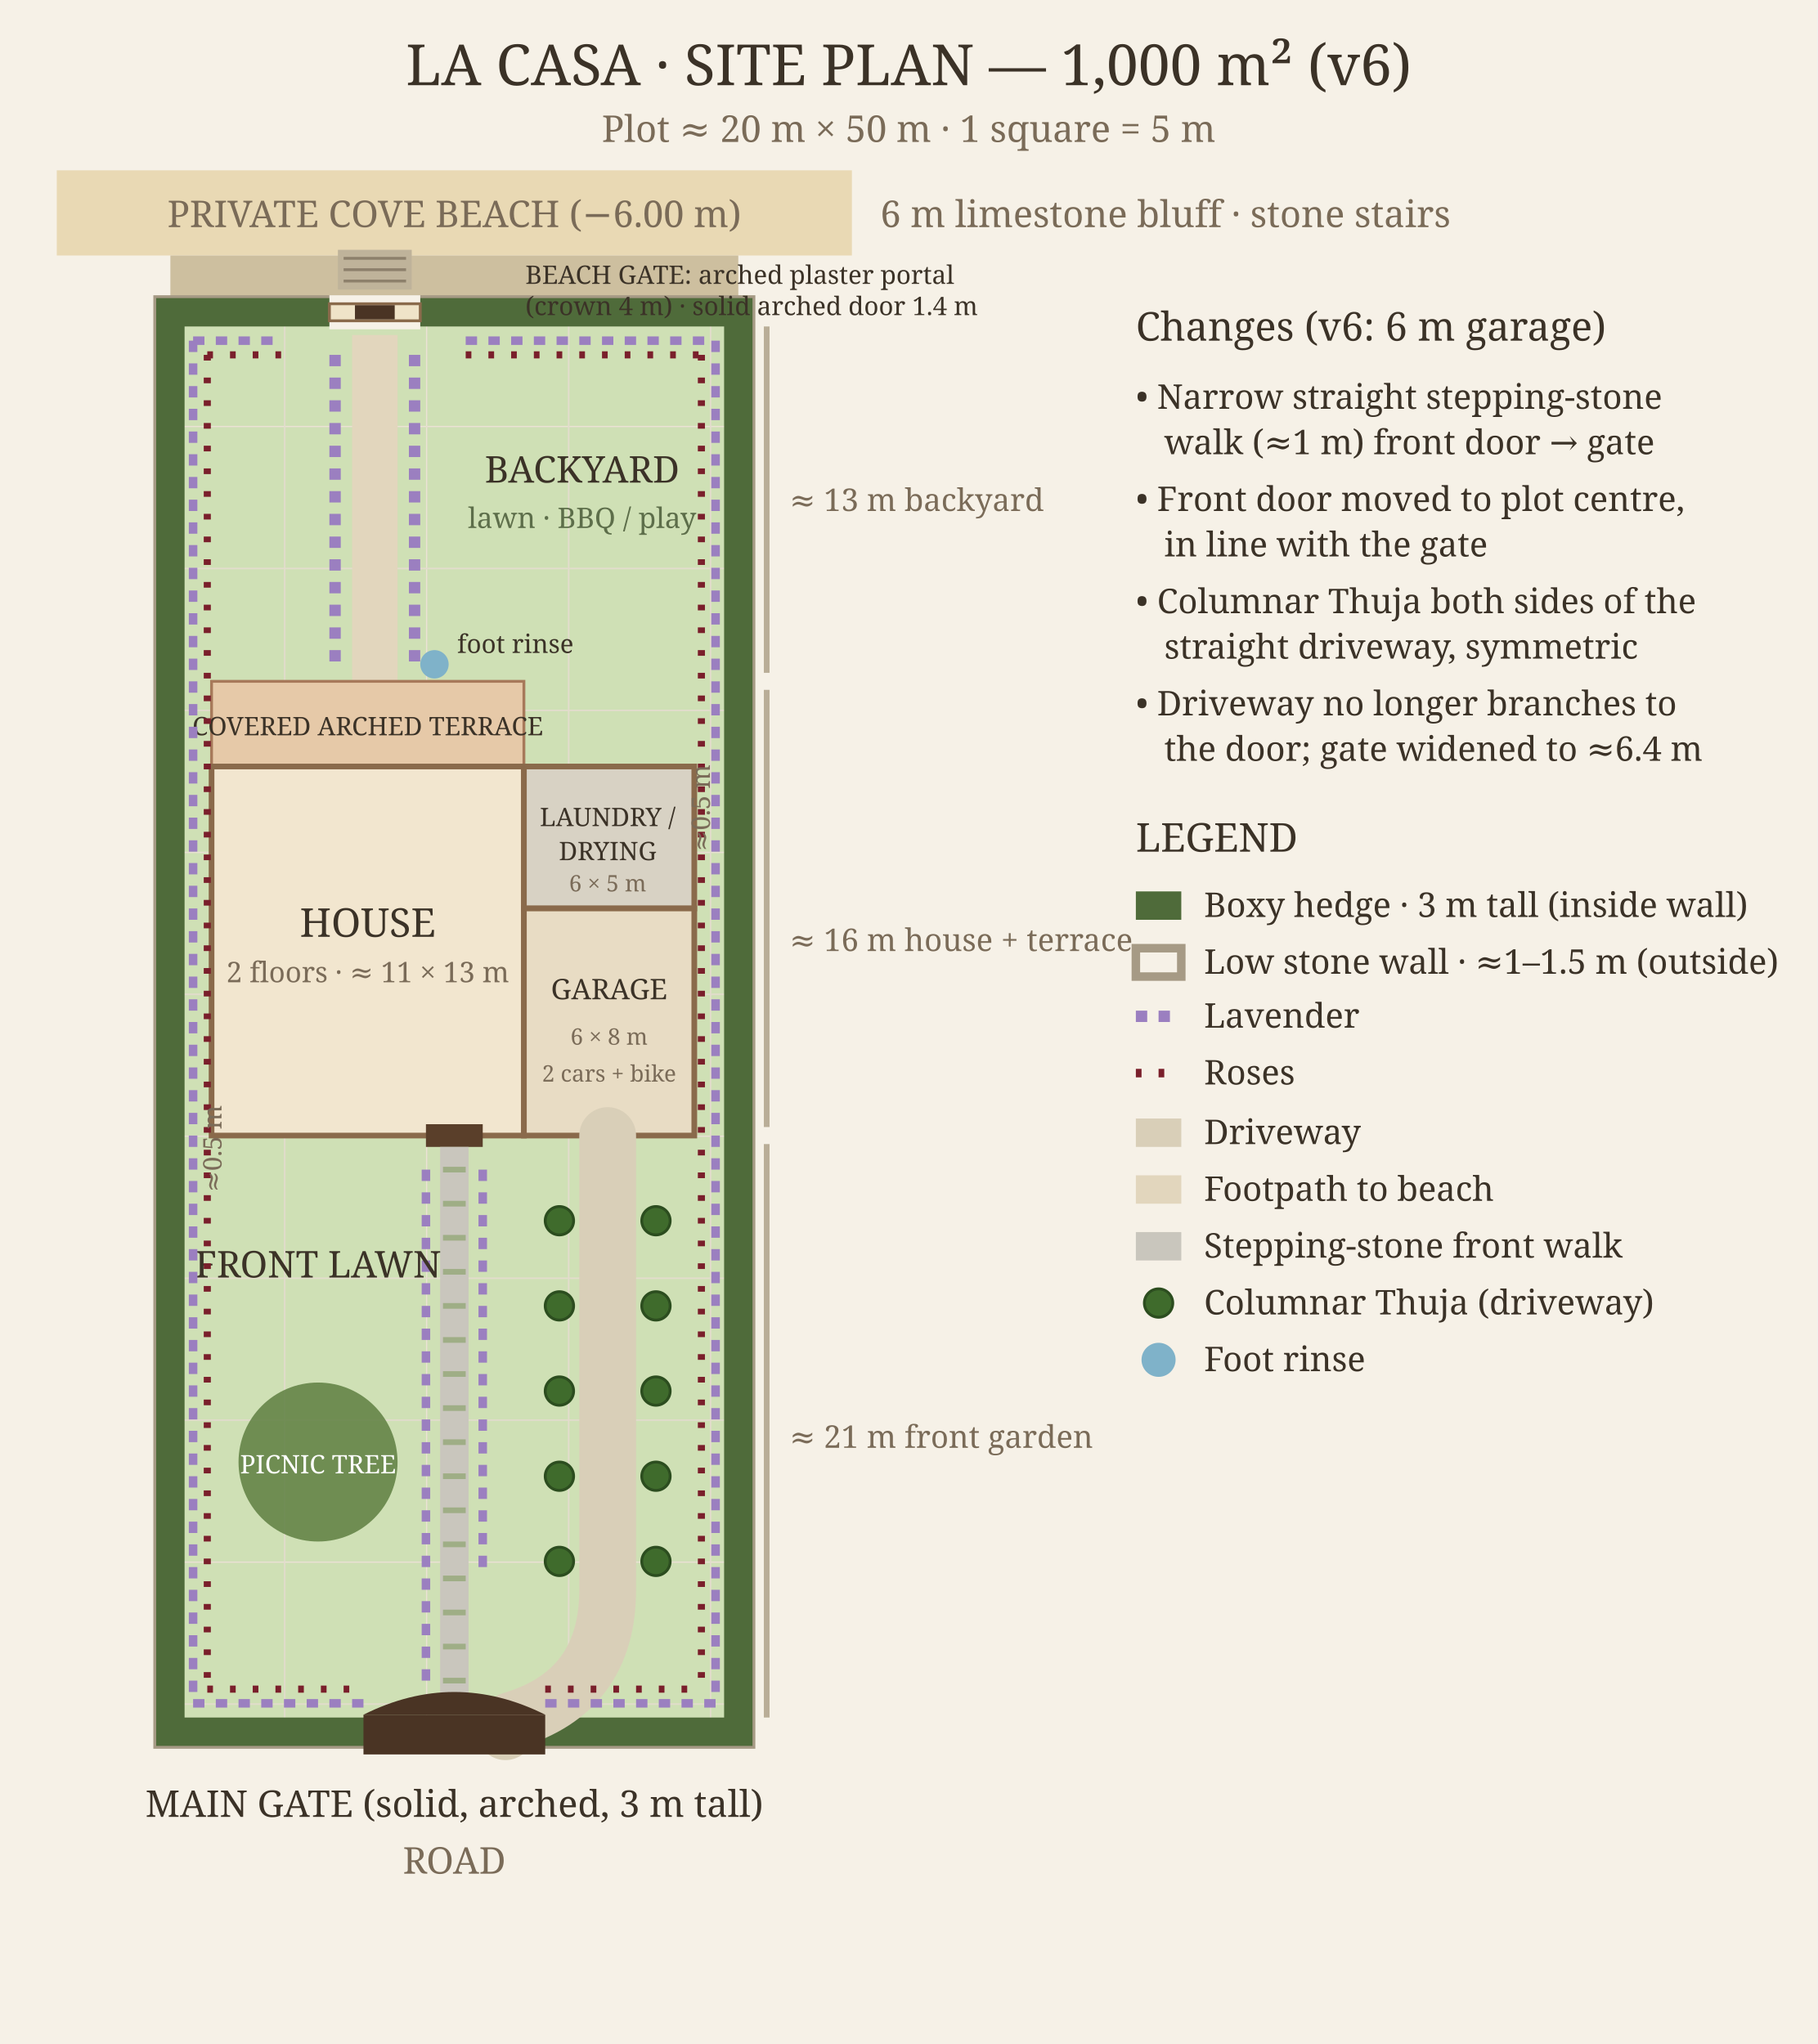
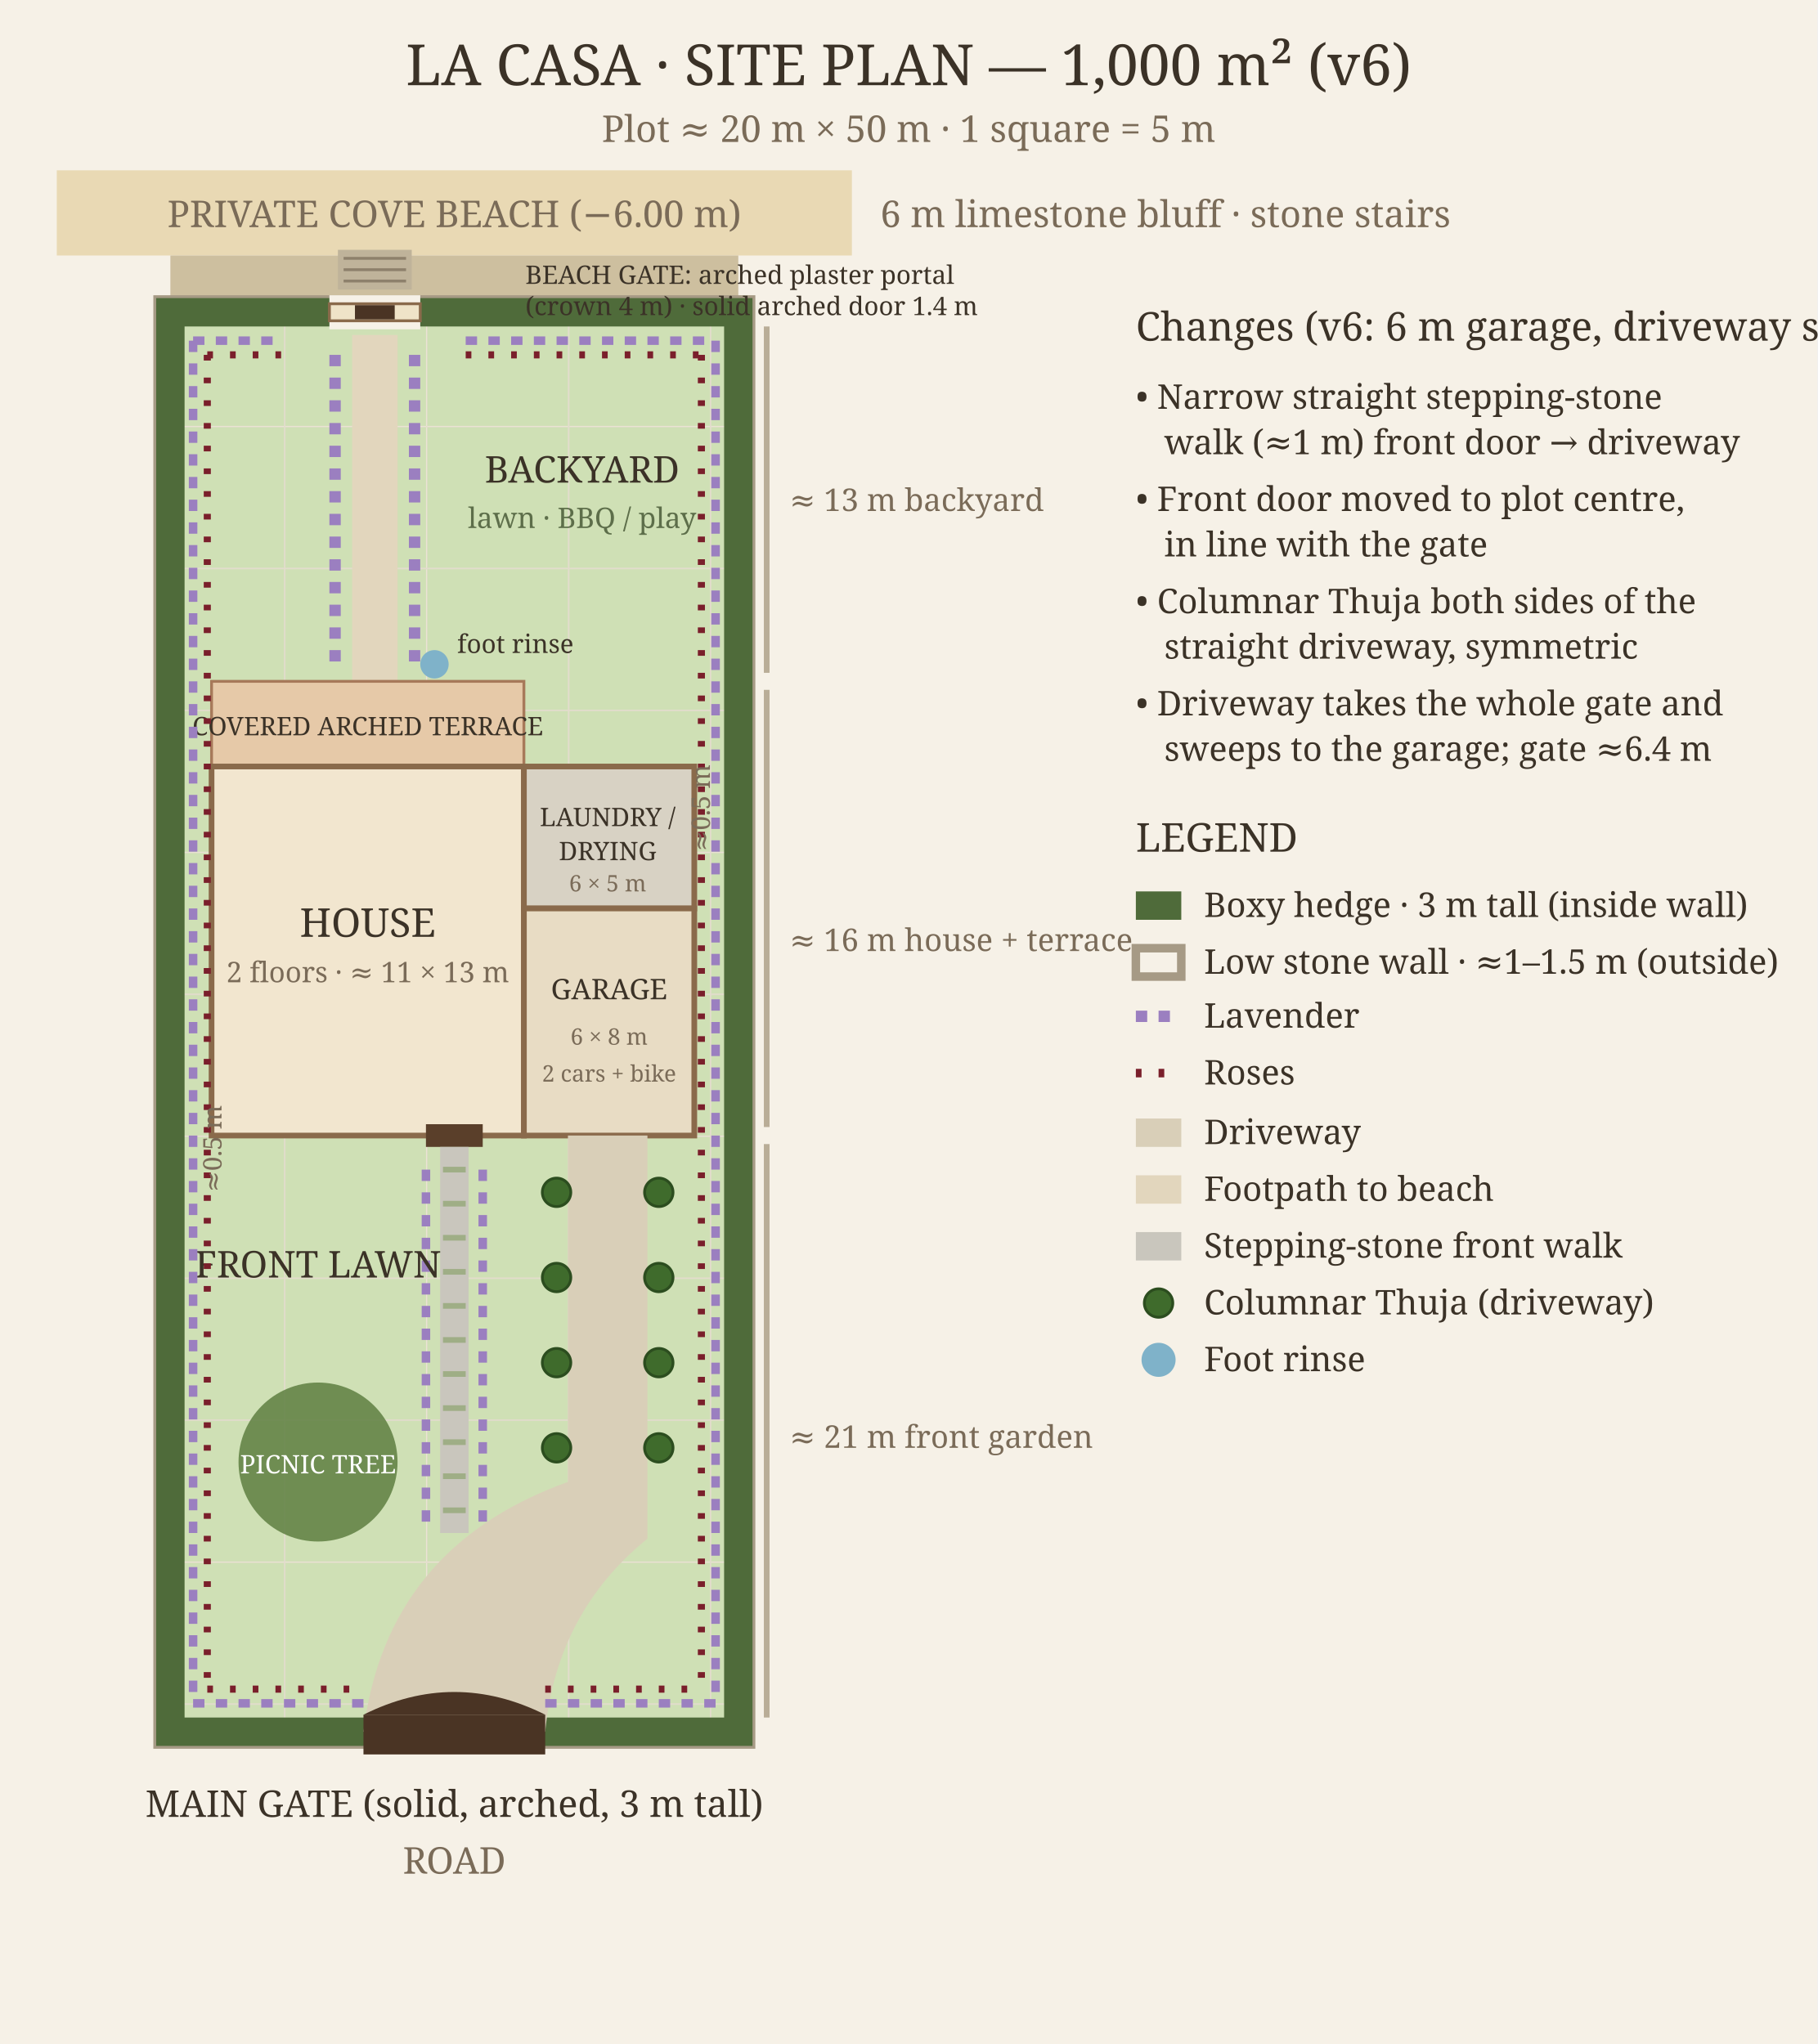
<svg xmlns="http://www.w3.org/2000/svg" viewBox="0 0 640 720" font-family="Georgia, serif" font-size="13">
  <rect width="640" height="720" fill="#f6f1e7" />
  <text x="320" y="30" text-anchor="middle" font-size="20" fill="#3b3227">LA CASA · SITE PLAN — 1,000 m² (v6)</text>
  <text x="320" y="50" text-anchor="middle" fill="#7a6b58">Plot ≈ 20 m × 50 m · 1 square = 5 m</text>
  <rect x="20" y="60" width="280" height="30" fill="#e9d9b4" />
  <text x="160" y="80" text-anchor="middle" fill="#7a6b58">PRIVATE COVE BEACH (−6.00 m)</text>
  <rect x="60" y="90" width="200" height="20" fill="#cdbf9f" />
  <text x="310" y="80" fill="#7a6b58">6 m limestone bluff · stone stairs</text>
  <defs>
    <pattern id="g" width="50" height="50" patternUnits="userSpaceOnUse">
      <path d="M50 0H0V50" fill="none" stroke="#e3dccd" stroke-width="1" />
    </pattern>
  </defs>
  <rect x="60" y="110" width="200" height="500" fill="#cfe0b5" />
  <rect x="60" y="110" width="200" height="500" fill="url(#g)" />
  <rect x="56" y="106" width="208" height="508" fill="none" stroke="#a69a85" stroke-width="4" />
  <rect x="60" y="110" width="200" height="500" fill="none" stroke="#4f6b3a" stroke-width="10" />
  <rect x="119" y="88" width="26" height="14" fill="#bfb39a" />
  <path d="M121 91h22M121 95h22M121 99h22" stroke="#8d806b" />
  <rect x="116" y="104" width="32" height="12" fill="#f6f1e7" />
  <rect x="116" y="107" width="32" height="6" fill="#efe3c8" stroke="#8a6a4b" stroke-width="1" />
  <rect x="125" y="107.5" width="14" height="5" fill="#4a3424" />
  <text x="185" y="100" font-size="9" fill="#3b3227">BEACH GATE: arched plaster portal</text>
  <text x="185" y="111" font-size="9" fill="#3b3227">(crown 4 m) · solid arched door 1.4 m</text>
  <text x="205" y="170" text-anchor="middle" fill="#3b3227">BACKYARD</text>
  <text x="205" y="186" text-anchor="middle" fill="#5d6e4a" font-size="10">lawn · BBQ / play</text>
  <rect x="124" y="118" width="16" height="122" fill="#e2d6bd" />
  <path d="M118 125V235M146 125V235" stroke="#9b7fc0" stroke-width="4" stroke-dasharray="4 4" />
  <rect x="74.5" y="240" width="110" height="30" fill="#e6c9a8" stroke="#a7795a" />
  <text x="129.5" y="259" text-anchor="middle" font-size="9" fill="#3b3227">COVERED ARCHED TERRACE</text>
  <circle cx="153" cy="234" r="5" fill="#7fb2c9" />
  <text x="161" y="230" font-size="9" fill="#3b3227">foot rinse</text>
  <rect x="74.5" y="270" width="110" height="130" fill="#f2e6cf" stroke="#8a6a4b" stroke-width="2" />
  <text x="129.5" y="330" text-anchor="middle" font-size="14" fill="#3b3227">HOUSE</text>
  <text x="129.5" y="346" text-anchor="middle" font-size="10" fill="#7a6b58">2 floors · ≈ 11 × 13 m</text>
  <rect x="184.5" y="270" width="60" height="50" fill="#d8d2c4" stroke="#8a6a4b" stroke-width="2" />
  <text x="214" y="291" text-anchor="middle" font-size="9" fill="#3b3227">LAUNDRY /</text>
  <text x="214" y="303" text-anchor="middle" font-size="9" fill="#3b3227">DRYING</text>
  <text x="214" y="314" text-anchor="middle" font-size="8" fill="#7a6b58">6 × 5 m</text>
  <rect x="184.5" y="320" width="60" height="80" fill="#e8dcc4" stroke="#8a6a4b" stroke-width="2" />
  <text x="214.5" y="352" text-anchor="middle" font-size="10" fill="#3b3227">GARAGE</text>
  <text x="214.5" y="368" text-anchor="middle" font-size="8" fill="#7a6b58">6 × 8 m</text>
  <text x="214.5" y="381" text-anchor="middle" font-size="8" fill="#7a6b58">2 cars + bike</text>
  <rect x="150" y="396" width="20" height="8" fill="#5a3f2a" />
-   <rect x="155" y="404" width="10" height="200" fill="#c9c6bd" />
-   <path d="M156 412h8M156 424h8M156 436h8M156 448h8M156 460h8M156 472h8M156 484h8M156 496h8M156 508h8M156 520h8M156 532h8M156 544h8M156 556h8M156 568h8M156 580h8M156 592h8" stroke="#9fae86" stroke-width="2" />
-   <path d="M150 412V596M170 412V556" stroke="#9b7fc0" stroke-width="3" stroke-dasharray="4 4" />
-   <path d="M214 400 L214 560 Q214 596 180 606 L178 610" fill="none" stroke="#d9cfb8" stroke-width="20" stroke-linejoin="round" stroke-linecap="round" />
+   <rect x="155" y="404" width="10" height="136" fill="#c9c6bd" />
+   <path d="M156 412h8M156 424h8M156 436h8M156 448h8M156 460h8M156 472h8M156 484h8M156 496h8M156 508h8M156 520h8M156 532h8" stroke="#9fae86" stroke-width="2" />
+   <path d="M150 412V538M170 412V538" stroke="#9b7fc0" stroke-width="3" stroke-dasharray="4 4" />
+   <path d="M128 610 Q136 545 200 522 L200 400 L228 400 L228 542 Q196 568 192 610 Z" fill="#d9cfb8" />
  <g fill="#3f6b2c" stroke="#2c4d1f" stroke-width="1">
-     <circle cx="197" cy="430" r="5" />
-     <circle cx="197" cy="460" r="5" />
-     <circle cx="197" cy="490" r="5" />
-     <circle cx="197" cy="520" r="5" />
-     <circle cx="197" cy="550" r="5" />
-     <circle cx="231" cy="430" r="5" />
-     <circle cx="231" cy="460" r="5" />
-     <circle cx="231" cy="490" r="5" />
-     <circle cx="231" cy="520" r="5" />
-     <circle cx="231" cy="550" r="5" />
+     <circle cx="196" cy="420" r="5" />
+     <circle cx="196" cy="450" r="5" />
+     <circle cx="196" cy="480" r="5" />
+     <circle cx="196" cy="510" r="5" />
+     <circle cx="232" cy="420" r="5" />
+     <circle cx="232" cy="450" r="5" />
+     <circle cx="232" cy="480" r="5" />
+     <circle cx="232" cy="510" r="5" />
  </g>
  <text x="112" y="450" text-anchor="middle" fill="#3b3227">FRONT LAWN</text>
  <circle cx="112" cy="515" r="28" fill="#5e7f41" opacity="0.85" />
  <text x="112" y="519" text-anchor="middle" font-size="9" fill="#fff">PICNIC TREE</text>
  <path d="M68 120V600M252 120V600M68 600H128M192 600H252M68 120H100M164 120H252" stroke="#9b7fc0" stroke-width="3" stroke-dasharray="4 4" />
  <path d="M73 125V595M247 125V595M73 595H128M192 595H247M73 125H100M164 125H247" stroke="#7a1f2b" stroke-width="2.5" stroke-dasharray="2 6" />
  <rect x="128" y="604" width="64" height="14" fill="#4a3424" />
  <path d="M128 604 Q160 588 192 604" fill="#4a3424" />
  <text x="160" y="640" text-anchor="middle" fill="#3b3227">MAIN GATE (solid, arched, 3 m tall)</text>
  <text x="160" y="660" text-anchor="middle" fill="#7a6b58">ROAD</text>
  <g font-size="9" fill="#7a6b58">
    <text x="78" y="420" transform="rotate(-90 78 420)">≈0.5 m</text>
    <text x="250" y="300" transform="rotate(-90 250 300)">≈0.5 m</text>
  </g>
  <g font-size="11" fill="#7a6b58">
    <text x="278" y="180">≈ 13 m backyard</text>
    <text x="278" y="335">≈ 16 m house + terrace</text>
    <text x="278" y="510">≈ 21 m front garden</text>
  </g>
  <path d="M270 115V237M270 243V397M270 403V605" stroke="#b9ad97" stroke-width="2" />
  <g transform="translate(400 120)" font-size="12" fill="#3b3227">
-     <text y="0" font-size="14">Changes (v6: 6 m garage)</text>
+     <text y="0" font-size="14">Changes (v6: 6 m garage, driveway sweep)</text>
    <text y="24">• Narrow straight stepping-stone</text>
-     <text y="40" x="10">walk (≈1 m) front door → gate</text>
+     <text y="40" x="10">walk (≈1 m) front door → driveway</text>
    <text y="60">• Front door moved to plot centre,</text>
    <text y="76" x="10">in line with the gate</text>
    <text y="96">• Columnar Thuja both sides of the</text>
    <text y="112" x="10">straight driveway, symmetric</text>
-     <text y="132">• Driveway no longer branches to</text>
-     <text y="148" x="10">the door; gate widened to ≈6.4 m</text>
+     <text y="132">• Driveway takes the whole gate and</text>
+     <text y="148" x="10">sweeps to the garage; gate ≈6.4 m</text>
  </g>
  <g transform="translate(400 300)" font-size="12" fill="#3b3227">
    <text y="0" font-size="14">LEGEND</text>
    <rect y="14" width="16" height="10" fill="#4f6b3a" />
    <text x="24" y="23">Boxy hedge · 3 m tall (inside wall)</text>
    <rect y="34" width="16" height="10" fill="none" stroke="#a69a85" stroke-width="3" />
    <text x="24" y="43">Low stone wall · ≈1–1.5 m (outside)</text>
    <path d="M0 58h16" stroke="#9b7fc0" stroke-width="4" stroke-dasharray="4 4" />
    <text x="24" y="62">Lavender</text>
    <path d="M0 78h16" stroke="#7a1f2b" stroke-width="3" stroke-dasharray="2 6" />
    <text x="24" y="82">Roses</text>
    <rect y="94" width="16" height="10" fill="#d9cfb8" />
    <text x="24" y="103">Driveway</text>
    <rect y="114" width="16" height="10" fill="#e2d6bd" />
    <text x="24" y="123">Footpath to beach</text>
    <rect y="134" width="16" height="10" fill="#c9c6bd" />
    <text x="24" y="143">Stepping-stone front walk</text>
    <circle cx="8" cy="159" r="5" fill="#3f6b2c" stroke="#2c4d1f" />
    <text x="24" y="163">Columnar Thuja (driveway)</text>
    <circle cx="8" cy="179" r="6" fill="#7fb2c9" />
    <text x="24" y="183">Foot rinse</text>
  </g>
</svg>
